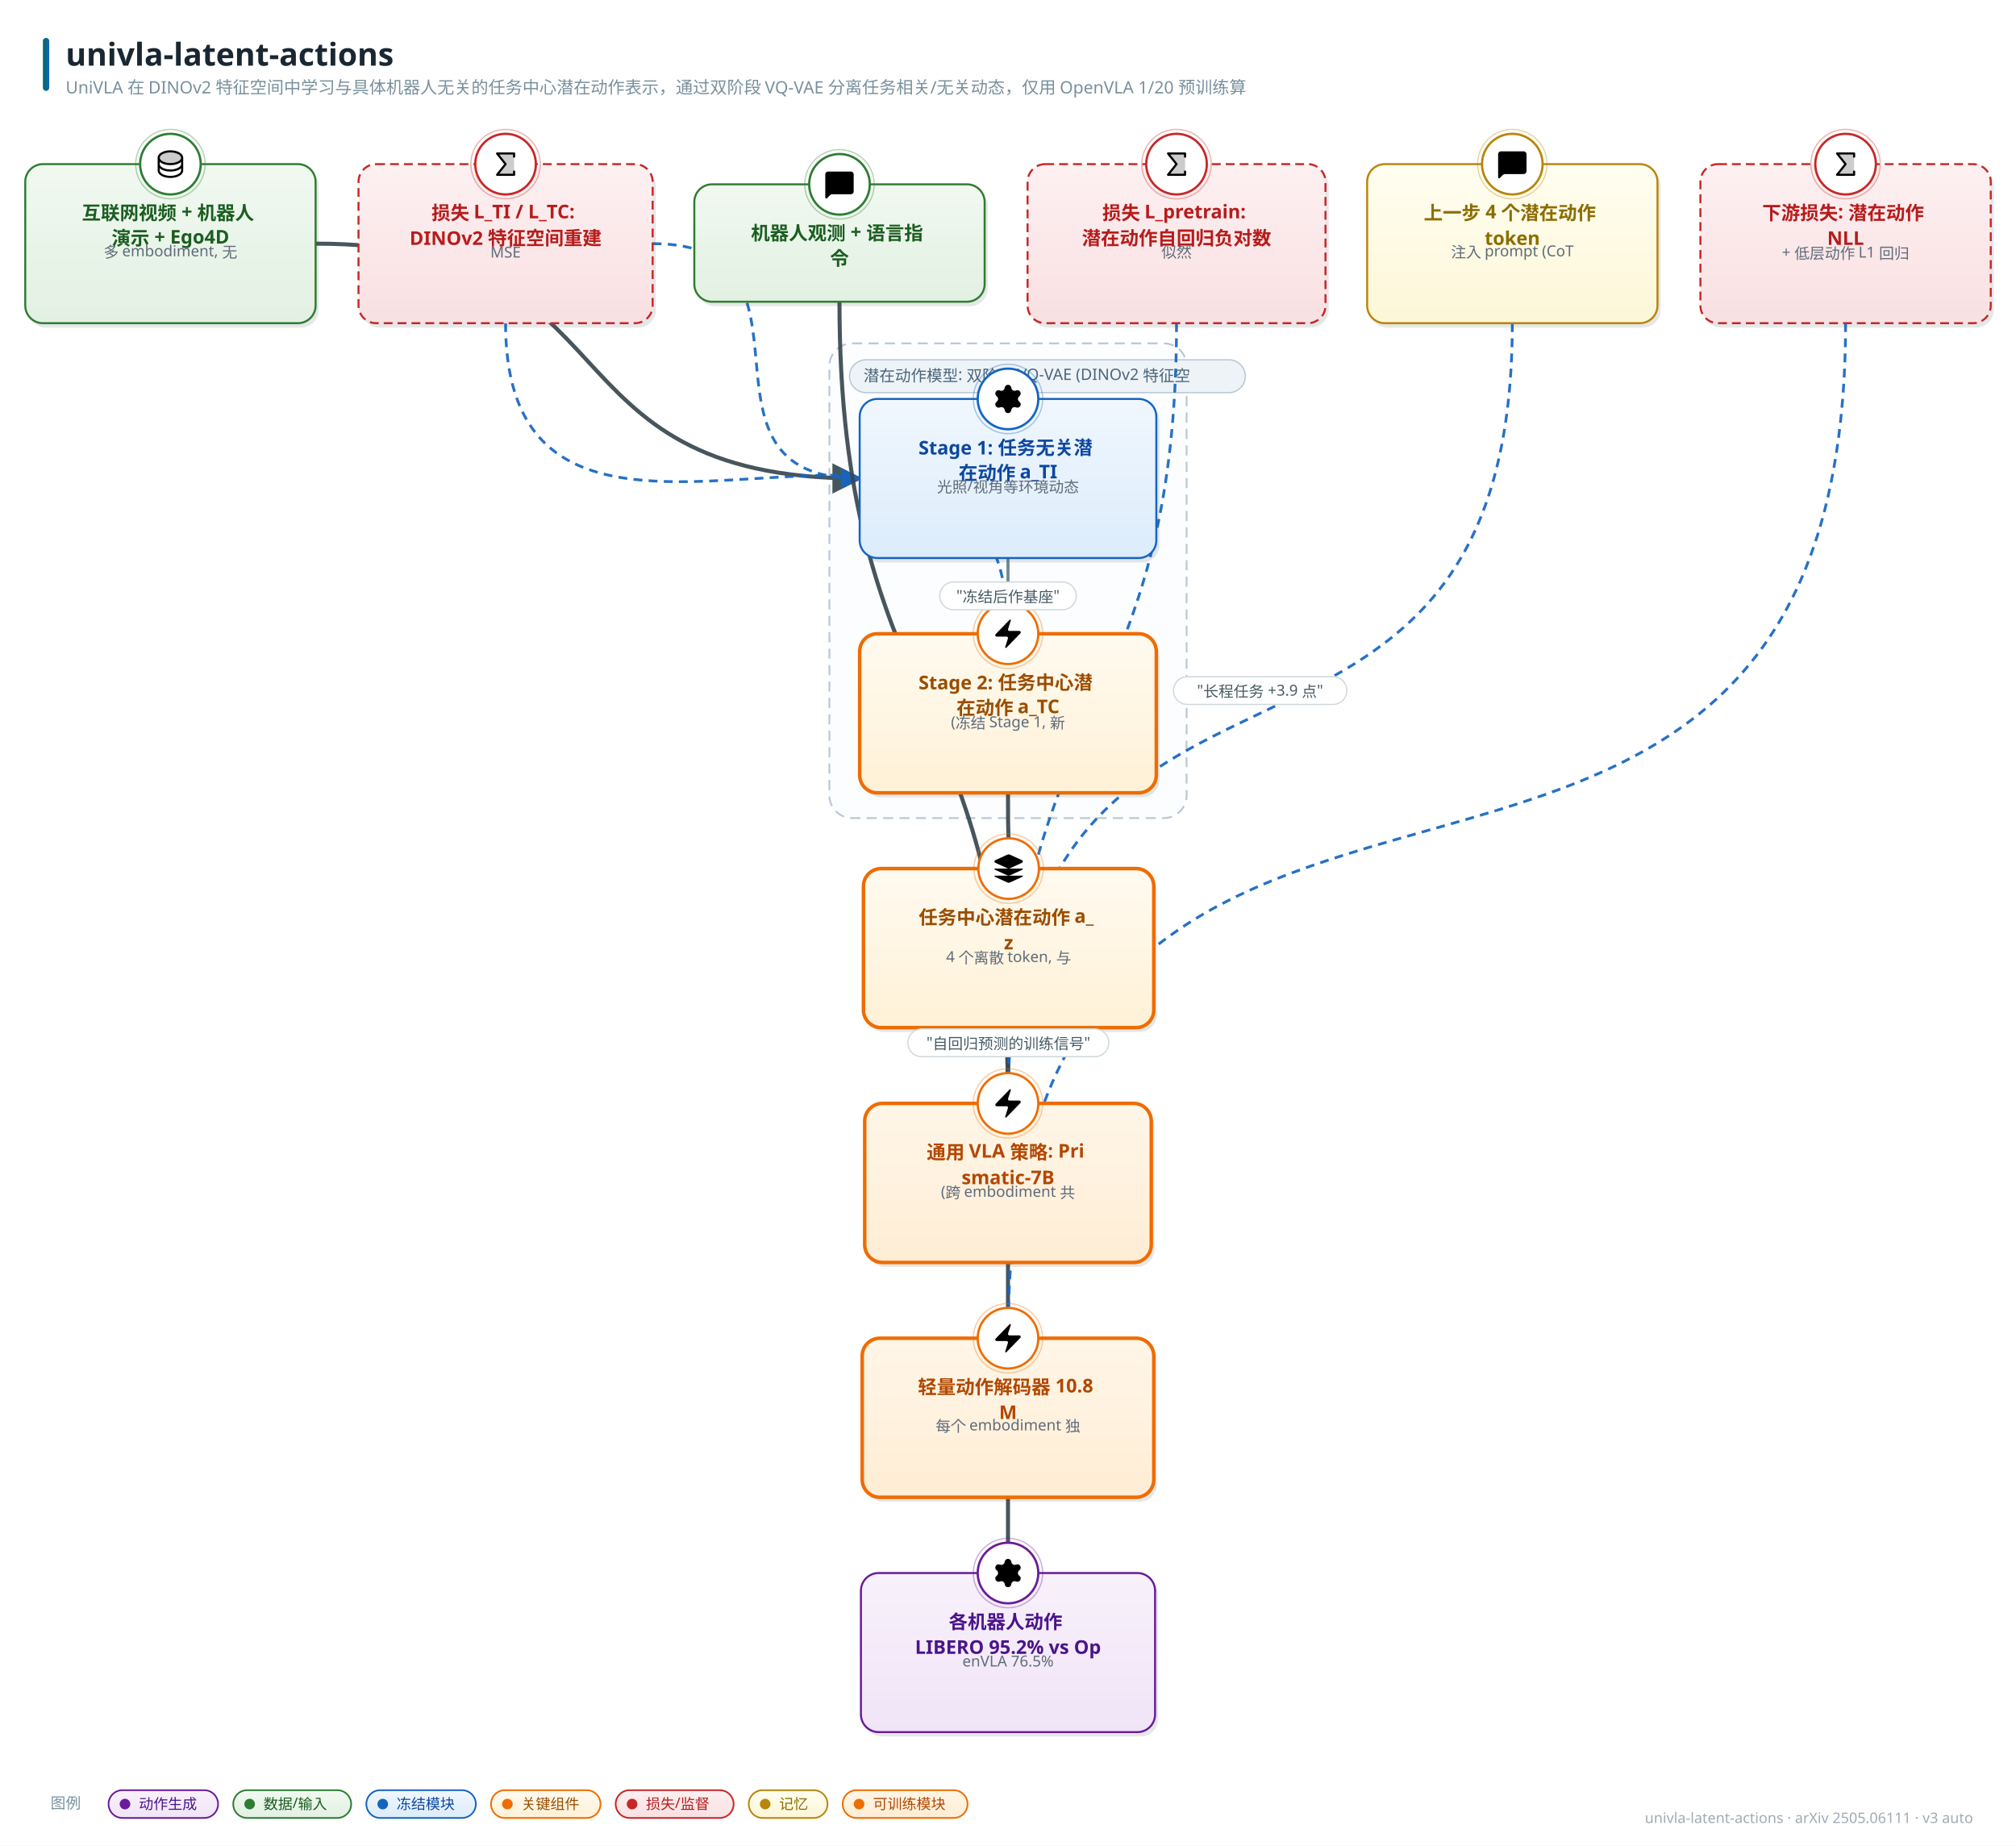
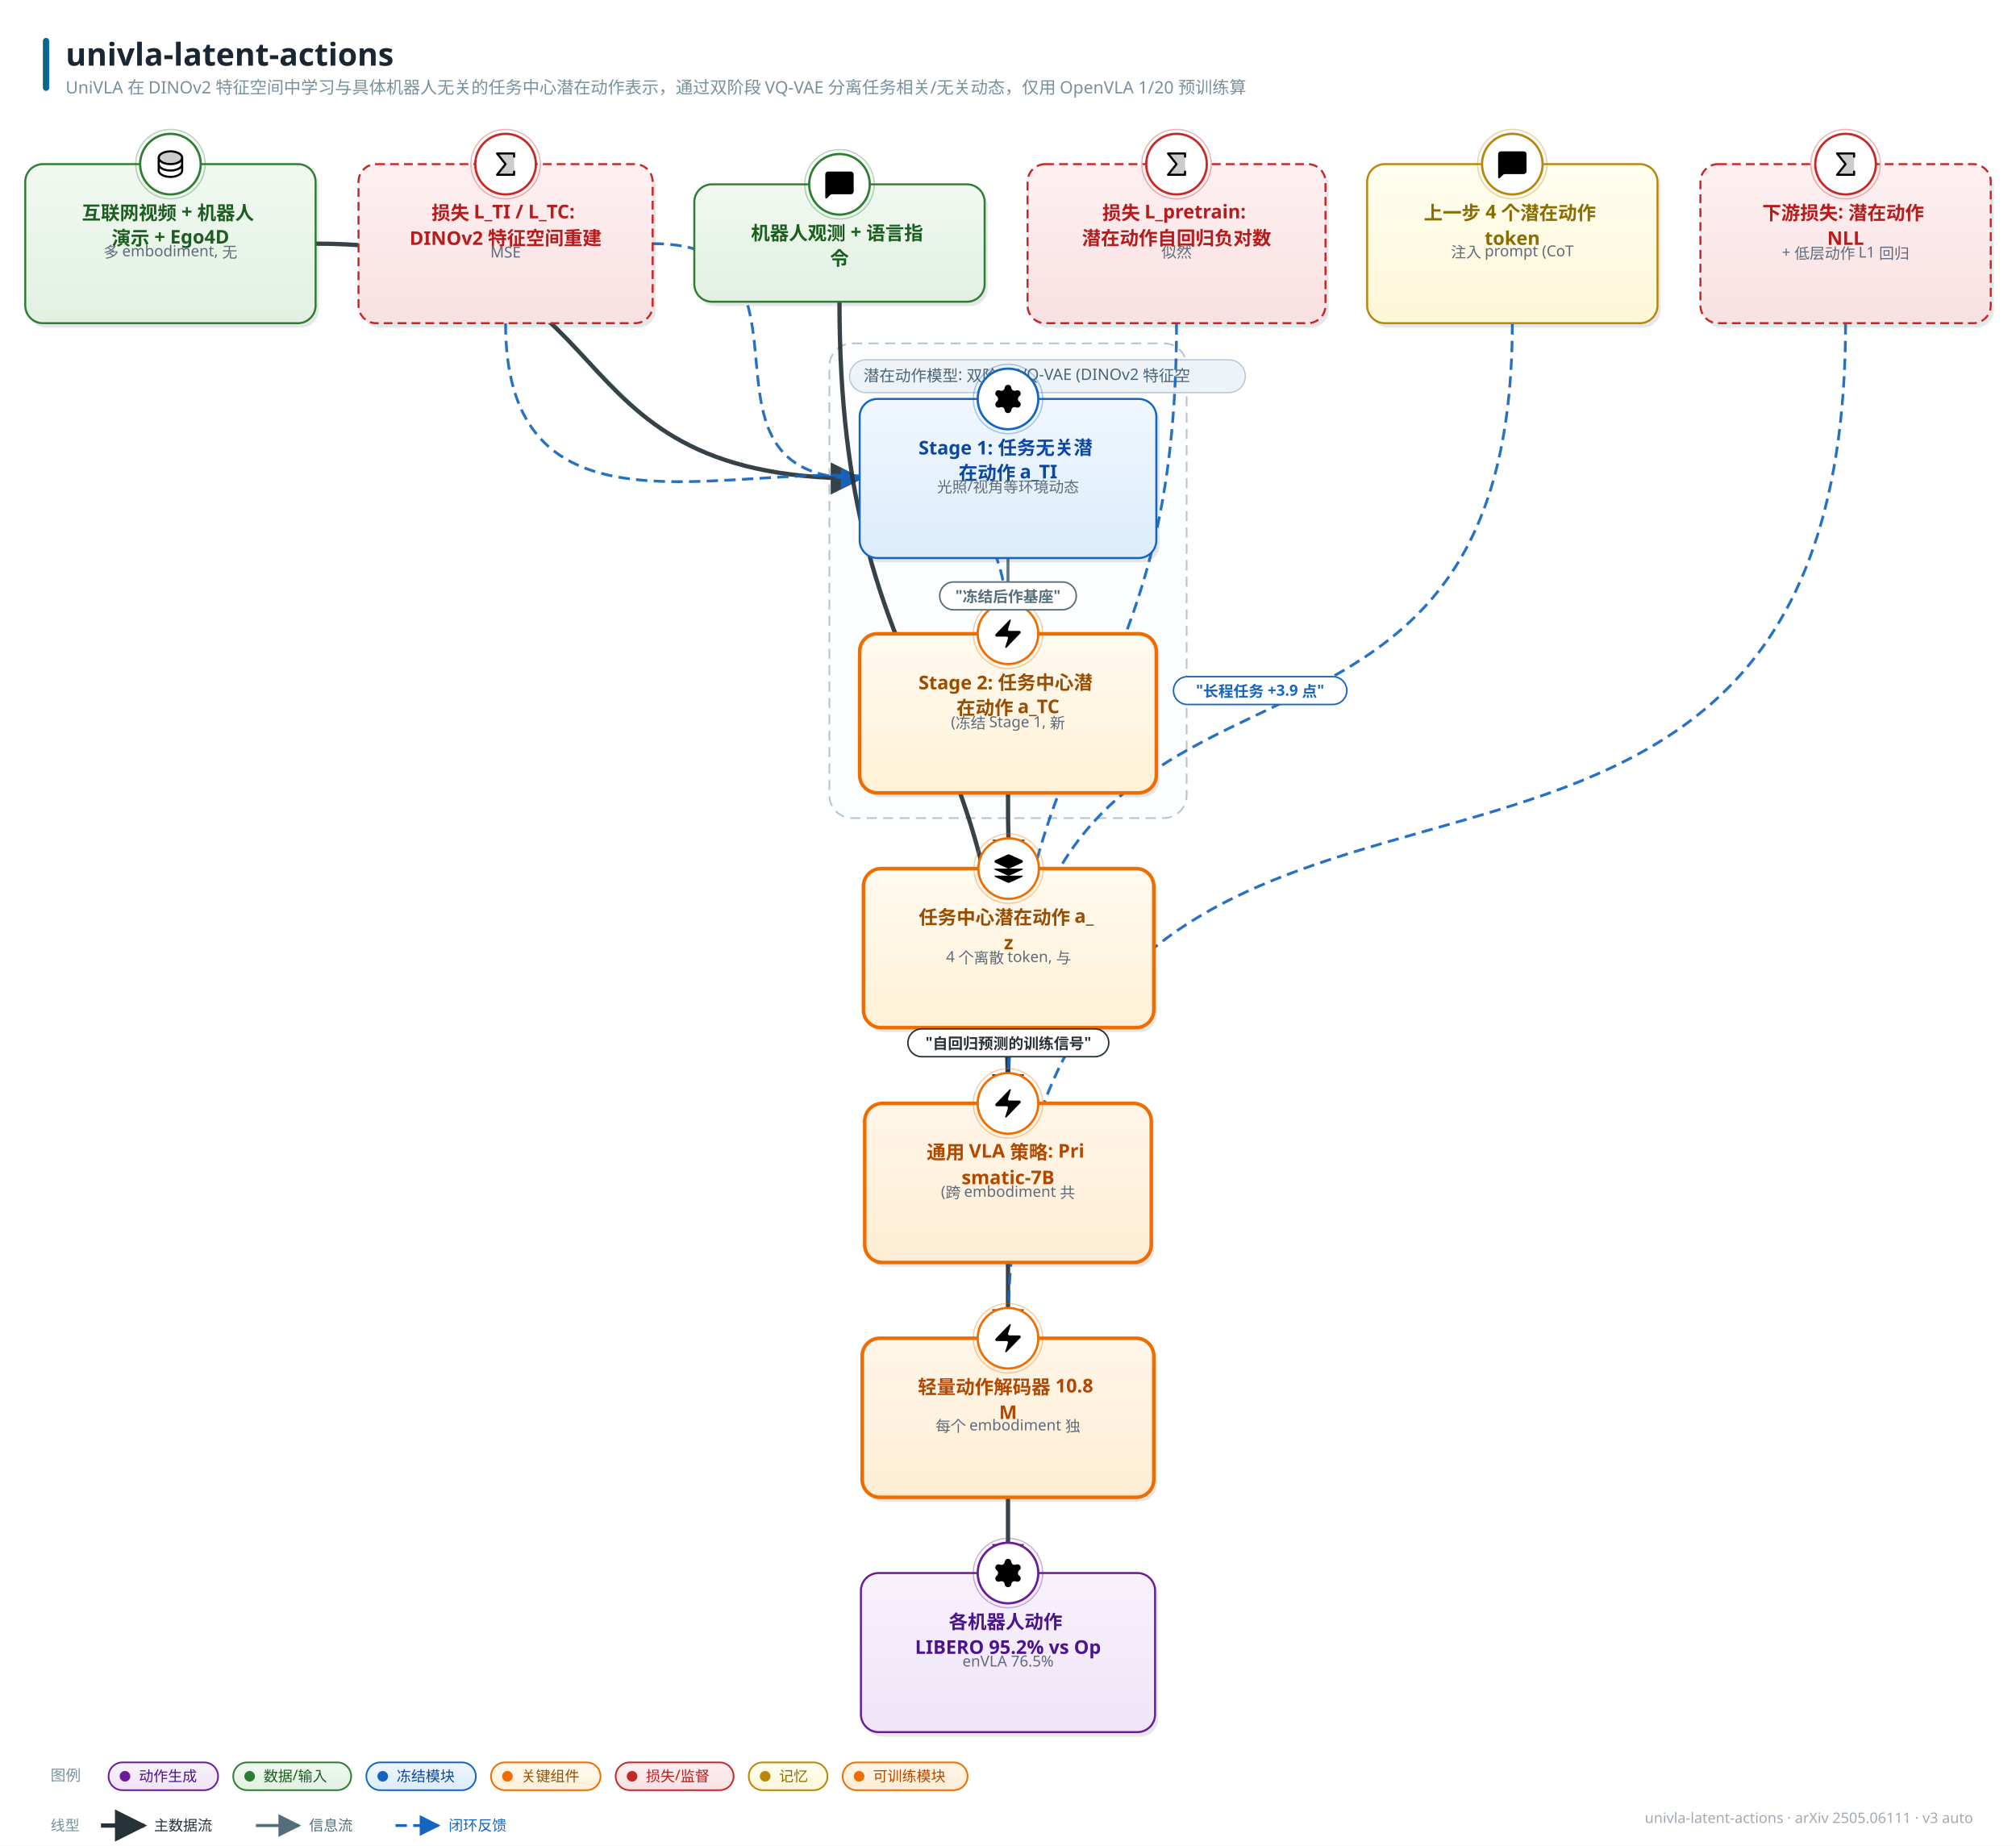
<svg xmlns="http://www.w3.org/2000/svg" width="1597" height="1462" viewBox="0 0 1597 1462" font-family="'PingFang SC','Hiragino Sans GB','Microsoft YaHei','Segoe UI',sans-serif">
  <style>text{font-family:'PingFang SC','Hiragino Sans GB','Microsoft YaHei','Segoe UI',sans-serif;} .lbl{font-weight:700;}</style>
  <defs>
    <linearGradient id="g-data" x1="0" y1="0" x2="0" y2="1">
      <stop offset="0" stop-color="#f1f9f1" />
      <stop offset="1" stop-color="#e2f0e2" />
    </linearGradient>
    <linearGradient id="g-frozen" x1="0" y1="0" x2="0" y2="1">
      <stop offset="0" stop-color="#f0f7fe" />
      <stop offset="1" stop-color="#dcecfb" />
    </linearGradient>
    <linearGradient id="g-train" x1="0" y1="0" x2="0" y2="1">
      <stop offset="0" stop-color="#fff6e8" />
      <stop offset="1" stop-color="#ffedd4" />
    </linearGradient>
    <linearGradient id="g-loss" x1="0" y1="0" x2="0" y2="1">
      <stop offset="0" stop-color="#fdf0f1" />
      <stop offset="1" stop-color="#f9e0e2" />
    </linearGradient>
    <linearGradient id="g-act" x1="0" y1="0" x2="0" y2="1">
      <stop offset="0" stop-color="#f8f1fb" />
      <stop offset="1" stop-color="#f0e4f7" />
    </linearGradient>
    <linearGradient id="g-loop" x1="0" y1="0" x2="0" y2="1">
      <stop offset="0" stop-color="#f2f5f7" />
      <stop offset="1" stop-color="#e6ebee" />
    </linearGradient>
    <linearGradient id="g-env" x1="0" y1="0" x2="0" y2="1">
      <stop offset="0" stop-color="#eef8f6" />
      <stop offset="1" stop-color="#dcf0ec" />
    </linearGradient>
    <linearGradient id="g-mem" x1="0" y1="0" x2="0" y2="1">
      <stop offset="0" stop-color="#fffef0" />
      <stop offset="1" stop-color="#fdf6d8" />
    </linearGradient>
    <linearGradient id="g-reward" x1="0" y1="0" x2="0" y2="1">
      <stop offset="0" stop-color="#fdf2f7" />
      <stop offset="1" stop-color="#f9e2ed" />
    </linearGradient>
    <linearGradient id="g-key" x1="0" y1="0" x2="0" y2="1">
      <stop offset="0" stop-color="#fffaf0" />
      <stop offset="1" stop-color="#fff1d6" />
    </linearGradient>
    <linearGradient id="g-title" x1="0" y1="0" x2="1" y2="0">
      <stop offset="0" stop-color="#00695c" />
      <stop offset="1" stop-color="#1565c0" />
    </linearGradient>
    <marker id="arr-main" viewBox="0 0 10 10" refX="9" refY="5" markerWidth="7.5" markerHeight="7.5" orient="auto-start-reverse">
-       <path d="M0 0 L10 5 L0 10 z" fill="#607d8b" />
+       <path d="M0 0 L10 5 L0 10 z" fill="#546e7a" />
    </marker>
    <marker id="arr-thick" viewBox="0 0 10 10" refX="9" refY="5" markerWidth="7.5" markerHeight="7.5" orient="auto-start-reverse">
-       <path d="M0 0 L10 5 L0 10 z" fill="#37474f" />
+       <path d="M0 0 L10 5 L0 10 z" fill="#263238" />
    </marker>
    <marker id="arr-thin" viewBox="0 0 10 10" refX="9" refY="5" markerWidth="7.5" markerHeight="7.5" orient="auto-start-reverse">
-       <path d="M0 0 L10 5 L0 10 z" fill="#90a4ae" />
+       <path d="M0 0 L10 5 L0 10 z" fill="#9fb0bb" />
    </marker>
    <marker id="arr-fb" viewBox="0 0 10 10" refX="9" refY="5" markerWidth="7.5" markerHeight="7.5" orient="auto-start-reverse">
      <path d="M0 0 L10 5 L0 10 z" fill="#1565c0" />
    </marker>
    <marker id="arr-loss" viewBox="0 0 10 10" refX="9" refY="5" markerWidth="7.5" markerHeight="7.5" orient="auto-start-reverse">
      <path d="M0 0 L10 5 L0 10 z" fill="#c62828" />
    </marker>
  </defs>
  <rect width="1597" height="1462" fill="#ffffff" />
  <rect x="34" y="30" width="5" height="42" rx="2.5" fill="url(#g-title)" />
  <text x="52" y="52" font-size="25" font-weight="800" fill="#1a2733">univla-latent-actions</text>
  <text x="52" y="74" font-size="13.5" fill="#78909c">UniVLA 在 DINOv2 特征空间中学习与具体机器人无关的任务中心潜在动作表示，通过双阶段 VQ-VAE 分离任务相关/无关动态，仅用 OpenVLA 1/20 预训练算</text>
  <text x="1563" y="1444" font-size="11.5" fill="#a0aab4" text-anchor="end">univla-latent-actions · arXiv 2505.06111 · v3 auto</text>
  <rect x="657" y="272" width="283" height="376" rx="18" fill="#fbfdff" stroke="#b7c6d6" stroke-width="1.4" stroke-dasharray="8 5" />
  <rect x="673" y="285" width="313.5" height="26" rx="13" fill="#eef3f8" stroke="#b7c6d6" />
  <text x="684" y="302" font-size="12.5" fill="#4a6579">潜在动作模型: 双阶段 VQ-VAE (DINOv2 特征空</text>
-   <path d="M 250.0 193.0 C 509.1 193.0, 421.9 379.0, 681.0 379.0" fill="none" stroke="#37474f" stroke-width="3.2" marker-end="url(#arr-thick)" opacity="0.92" />
-   <path d="M 798.5 442.0 C 798.5 488.0, 798.5 456.0, 798.5 502.0" fill="none" stroke="#607d8b" stroke-width="2.4" marker-end="url(#arr-main)" opacity="0.92" />
-   <path d="M 517.0 193.0 C 664.0 193.0, 534.0 379.0, 681.0 379.0" fill="none" stroke="#1565c0" stroke-width="2.2" stroke-dasharray="7 5" marker-end="url(#arr-fb)" opacity="0.92" />
-   <path d="M 400.5 256.0 C 400.5 526.5, 798.5 231.5, 798.5 502.0" fill="none" stroke="#1565c0" stroke-width="2.2" stroke-dasharray="7 5" marker-end="url(#arr-fb)" opacity="0.92" />
-   <path d="M 798.5 628.0 C 798.5 674.0, 799.0 642.0, 799.0 688.0" fill="none" stroke="#37474f" stroke-width="3.2" marker-end="url(#arr-thick)" opacity="0.92" />
-   <path d="M 665.0 239.0 C 665.0 561.8, 798.5 551.2, 798.5 874.0" fill="none" stroke="#37474f" stroke-width="3.2" marker-end="url(#arr-thick)" opacity="0.92" />
-   <path d="M 799.0 814.0 C 799.0 860.0, 798.5 828.0, 798.5 874.0" fill="none" stroke="#37474f" stroke-width="3.2" marker-end="url(#arr-thick)" opacity="0.92" />
-   <path d="M 932.0 256.0 C 932.0 571.6, 798.5 558.4, 798.5 874.0" fill="none" stroke="#1565c0" stroke-width="2.2" stroke-dasharray="7 5" marker-end="url(#arr-fb)" opacity="0.92" />
-   <path d="M 1198.0 256.0 C 1198.0 683.3, 798.5 446.7, 798.5 874.0" fill="none" stroke="#1565c0" stroke-width="2.2" stroke-dasharray="7 5" marker-end="url(#arr-fb)" opacity="0.92" />
-   <path d="M 798.5 1000.0 C 798.5 1046.0, 798.5 1014.0, 798.5 1060.0" fill="none" stroke="#37474f" stroke-width="3.2" marker-end="url(#arr-thick)" opacity="0.92" />
-   <path d="M 1462.0 256.0 C 1462.0 872.4, 798.5 443.6, 798.5 1060.0" fill="none" stroke="#1565c0" stroke-width="2.2" stroke-dasharray="7 5" marker-end="url(#arr-fb)" opacity="0.92" />
-   <path d="M 798.5 1186.0 C 798.5 1232.0, 798.5 1200.0, 798.5 1246.0" fill="none" stroke="#37474f" stroke-width="3.2" marker-end="url(#arr-thick)" opacity="0.92" />
+   <path d="M 250.0 193.0 C 509.1 193.0, 421.9 379.0, 681.0 379.0" fill="none" stroke="#263238" stroke-width="3.4" marker-end="url(#arr-thick)" opacity="0.92" />
+   <path d="M 798.5 442.0 C 798.5 488.0, 798.5 456.0, 798.5 502.0" fill="none" stroke="#546e7a" stroke-width="2.4" marker-end="url(#arr-main)" opacity="0.92" />
+   <path d="M 517.0 193.0 C 664.0 193.0, 534.0 379.0, 681.0 379.0" fill="none" stroke="#1565c0" stroke-width="2.2" stroke-dasharray="9 5" marker-end="url(#arr-fb)" opacity="0.92" />
+   <path d="M 400.5 256.0 C 400.5 526.5, 798.5 231.5, 798.5 502.0" fill="none" stroke="#1565c0" stroke-width="2.2" stroke-dasharray="9 5" marker-end="url(#arr-fb)" opacity="0.92" />
+   <path d="M 798.5 628.0 C 798.5 674.0, 799.0 642.0, 799.0 688.0" fill="none" stroke="#263238" stroke-width="3.4" marker-end="url(#arr-thick)" opacity="0.92" />
+   <path d="M 665.0 239.0 C 665.0 561.8, 798.5 551.2, 798.5 874.0" fill="none" stroke="#263238" stroke-width="3.4" marker-end="url(#arr-thick)" opacity="0.92" />
+   <path d="M 799.0 814.0 C 799.0 860.0, 798.5 828.0, 798.5 874.0" fill="none" stroke="#263238" stroke-width="3.4" marker-end="url(#arr-thick)" opacity="0.92" />
+   <path d="M 932.0 256.0 C 932.0 571.6, 798.5 558.4, 798.5 874.0" fill="none" stroke="#1565c0" stroke-width="2.2" stroke-dasharray="9 5" marker-end="url(#arr-fb)" opacity="0.92" />
+   <path d="M 1198.0 256.0 C 1198.0 683.3, 798.5 446.7, 798.5 874.0" fill="none" stroke="#1565c0" stroke-width="2.2" stroke-dasharray="9 5" marker-end="url(#arr-fb)" opacity="0.92" />
+   <path d="M 798.5 1000.0 C 798.5 1046.0, 798.5 1014.0, 798.5 1060.0" fill="none" stroke="#263238" stroke-width="3.4" marker-end="url(#arr-thick)" opacity="0.92" />
+   <path d="M 1462.0 256.0 C 1462.0 872.4, 798.5 443.6, 798.5 1060.0" fill="none" stroke="#1565c0" stroke-width="2.2" stroke-dasharray="9 5" marker-end="url(#arr-fb)" opacity="0.92" />
+   <path d="M 798.5 1186.0 C 798.5 1232.0, 798.5 1200.0, 798.5 1246.0" fill="none" stroke="#263238" stroke-width="3.4" marker-end="url(#arr-thick)" opacity="0.92" />
  <rect x="22.5" y="133.5" width="230" height="126" rx="14" fill="#37474f" opacity="0.13" />
  <rect x="20" y="130" width="230" height="126" rx="14" fill="url(#g-data)" stroke="#2e7d32" stroke-width="1.6" />
  <circle cx="135.0" cy="130" r="24" fill="#ffffff" stroke="#2e7d32" stroke-width="1.8" />
  <circle cx="135.0" cy="130" r="27.5" fill="none" stroke="#2e7d32" stroke-width="1" opacity="0.35" />
  <g transform="translate(121.5,116.5) scale(0.1055)">
    <path d="M216,80c0,26.51-39.4,48-88,48S40,106.51,40,80s39.4-48,88-48S216,53.49,216,80Z" opacity="0.2" />
    <path d="M128,24C74.17,24,32,48.6,32,80v96c0,31.4,42.17,56,96,56s96-24.6,96-56V80C224,48.6,181.83,24,128,24Zm80,104c0,9.62-7.88,19.43-21.61,26.92C170.93,163.35,150.19,168,128,168s-42.93-4.65-58.39-13.08C55.88,147.43,48,137.62,48,128V111.36c17.06,15,46.23,24.64,80,24.64s62.94-9.68,80-24.64ZM69.61,53.08C85.07,44.65,105.81,40,128,40s42.93,4.65,58.39,13.08C200.12,60.57,208,70.38,208,80s-7.88,19.43-21.61,26.92C170.93,115.35,150.19,120,128,120s-42.93-4.65-58.39-13.08C55.88,99.43,48,89.62,48,80S55.88,60.57,69.61,53.08ZM186.39,202.92C170.93,211.35,150.19,216,128,216s-42.93-4.65-58.39-13.08C55.88,195.43,48,185.62,48,176V159.36c17.06,15,46.23,24.64,80,24.64s62.94-9.68,80-24.64V176C208,185.62,200.12,195.43,186.39,202.92Z" />
  </g>
  <text x="135.0" y="174" font-size="15" class="lbl" fill="#1b5e20" text-anchor="middle">
    <tspan x="135.0" dy="0">互联网视频 + 机器人</tspan>
    <tspan x="135.0" dy="20">演示 + Ego4D</tspan>
  </text>
  <text x="135.0" y="204" font-size="12" fill="#5f6b7a" text-anchor="middle">多 embodiment, 无</text>
  <rect x="683.5" y="319.5" width="235" height="126" rx="14" fill="#37474f" opacity="0.13" />
  <rect x="681" y="316" width="235" height="126" rx="14" fill="url(#g-frozen)" stroke="#1565c0" stroke-width="1.6" />
  <circle cx="798.5" cy="316" r="24" fill="#ffffff" stroke="#1565c0" stroke-width="1.8" />
  <circle cx="798.5" cy="316" r="27.5" fill="none" stroke="#1565c0" stroke-width="1" opacity="0.35" />
  <g transform="translate(785.0,302.5) scale(1.125)">
    <path d="M9.671 4.136a2.34 2.34 0 0 1 4.659 0 2.34 2.34 0 0 0 3.319 1.915 2.34 2.34 0 0 1 2.33 4.033 2.34 2.34 0 0 0 0 3.831 2.34 2.34 0 0 1-2.33 4.033 2.34 2.34 0 0 0-3.319 1.915 2.34 2.34 0 0 1-4.659 0 2.34 2.34 0 0 0-3.32-1.915 2.34 2.34 0 0 1-2.33-4.033 2.34 2.34 0 0 0 0-3.831A2.34 2.34 0 0 1 6.35 6.051a2.34 2.34 0 0 0 3.319-1.915" />
    <circle cx="12" cy="12" r="3" />
  </g>
  <text x="798.5" y="360" font-size="15" class="lbl" fill="#0d47a1" text-anchor="middle">
    <tspan x="798.5" dy="0">Stage 1: 任务无关潜</tspan>
    <tspan x="798.5" dy="20">在动作 a_TI</tspan>
  </text>
  <text x="798.5" y="390" font-size="12" fill="#5f6b7a" text-anchor="middle">光照/视角等环境动态</text>
  <rect x="683.5" y="505.5" width="235" height="126" rx="14" fill="#37474f" opacity="0.13" />
  <rect x="681" y="502" width="235" height="126" rx="14" fill="url(#g-key)" stroke="#ef6c00" stroke-width="2.8" />
  <circle cx="798.5" cy="502" r="24" fill="#ffffff" stroke="#ef6c00" stroke-width="1.8" />
  <circle cx="798.5" cy="502" r="27.5" fill="none" stroke="#ef6c00" stroke-width="1" opacity="0.35" />
  <g transform="translate(785.0,488.5) scale(1.125)">
    <path d="M4 14a1 1 0 0 1-.78-1.63l9.9-10.2a.5.5 0 0 1 .86.46l-1.92 6.02A1 1 0 0 0 13 10h7a1 1 0 0 1 .78 1.63l-9.9 10.2a.5.5 0 0 1-.86-.46l1.92-6.02A1 1 0 0 0 11 14z" />
  </g>
  <text x="798.5" y="546" font-size="15" class="lbl" fill="#9a4d00" text-anchor="middle">
    <tspan x="798.5" dy="0">Stage 2: 任务中心潜</tspan>
    <tspan x="798.5" dy="20">在动作 a_TC</tspan>
  </text>
  <text x="798.5" y="576" font-size="12" fill="#5f6b7a" text-anchor="middle">(冻结 Stage 1, 新</text>
  <rect x="286.5" y="133.5" width="233" height="126" rx="14" fill="#37474f" opacity="0.13" />
  <rect x="284" y="130" width="233" height="126" rx="14" fill="url(#g-loss)" stroke="#c62828" stroke-width="1.6" stroke-dasharray="7 4" />
  <circle cx="400.5" cy="130" r="24" fill="#ffffff" stroke="#c62828" stroke-width="1.8" />
  <circle cx="400.5" cy="130" r="27.5" fill="none" stroke="#c62828" stroke-width="1" opacity="0.35" />
  <g transform="translate(387.0,116.5) scale(0.1055)">
    <path d="M192,48V208H64l64-80L64,48Z" opacity="0.2" />
    <path d="M184,72V56H80.65l53.6,67a8,8,0,0,1,0,10l-53.6,67H184V184a8,8,0,0,1,16,0v24a8,8,0,0,1-8,8H64a8,8,0,0,1-6.25-13l60-75-60-75A8,8,0,0,1,64,40H192a8,8,0,0,1,8,8V72a8,8,0,0,1-16,0Z" />
  </g>
  <text x="400.5" y="174" font-size="15" class="lbl" fill="#b71c1c" text-anchor="middle">
    <tspan x="400.5" dy="0">损失 L_TI / L_TC:</tspan>
    <tspan x="400.5" dy="20">DINOv2 特征空间重建</tspan>
  </text>
  <text x="400.5" y="204" font-size="12" fill="#5f6b7a" text-anchor="middle"> MSE</text>
  <rect x="686.5" y="691.5" width="230" height="126" rx="14" fill="#37474f" opacity="0.13" />
  <rect x="684" y="688" width="230" height="126" rx="14" fill="url(#g-key)" stroke="#ef6c00" stroke-width="2.8" />
  <circle cx="799.0" cy="688" r="24" fill="#ffffff" stroke="#ef6c00" stroke-width="1.8" />
  <circle cx="799.0" cy="688" r="27.5" fill="none" stroke="#ef6c00" stroke-width="1" opacity="0.35" />
  <g transform="translate(785.5,674.5) scale(1.125)">
    <path d="M12.83 2.18a2 2 0 0 0-1.66 0L2.6 6.08a1 1 0 0 0 0 1.83l8.58 3.91a2 2 0 0 0 1.66 0l8.58-3.9a1 1 0 0 0 0-1.83z" />
    <path d="M2 12a1 1 0 0 0 .58.91l8.6 3.91a2 2 0 0 0 1.65 0l8.58-3.9A1 1 0 0 0 22 12" />
    <path d="M2 17a1 1 0 0 0 .58.91l8.6 3.91a2 2 0 0 0 1.65 0l8.58-3.9A1 1 0 0 0 22 17" />
  </g>
  <text x="799.0" y="732" font-size="15" class="lbl" fill="#9a4d00" text-anchor="middle">
    <tspan x="799.0" dy="0">任务中心潜在动作 a_</tspan>
    <tspan x="799.0" dy="20">z</tspan>
  </text>
  <text x="799.0" y="762" font-size="12" fill="#5f6b7a" text-anchor="middle">4 个离散 token, 与</text>
  <rect x="552.5" y="149.5" width="230" height="93" rx="14" fill="#37474f" opacity="0.13" />
  <rect x="550" y="146" width="230" height="93" rx="14" fill="url(#g-data)" stroke="#2e7d32" stroke-width="1.6" />
  <circle cx="665.0" cy="146" r="24" fill="#ffffff" stroke="#2e7d32" stroke-width="1.8" />
  <circle cx="665.0" cy="146" r="27.5" fill="none" stroke="#2e7d32" stroke-width="1" opacity="0.35" />
  <g transform="translate(651.5,132.5) scale(1.125)">
    <path d="M22 17a2 2 0 0 1-2 2H6.828a2 2 0 0 0-1.414.586l-2.202 2.202A.71.71 0 0 1 2 21.286V5a2 2 0 0 1 2-2h16a2 2 0 0 1 2 2z" />
  </g>
  <text x="665.0" y="190" font-size="15" class="lbl" fill="#1b5e20" text-anchor="middle">
    <tspan x="665.0" dy="0">机器人观测 + 语言指</tspan>
    <tspan x="665.0" dy="20">令</tspan>
  </text>
  <rect x="687.5" y="877.5" width="227" height="126" rx="14" fill="#37474f" opacity="0.13" />
  <rect x="685" y="874" width="227" height="126" rx="14" fill="url(#g-train)" stroke="#ef6c00" stroke-width="2.8" />
  <circle cx="798.5" cy="874" r="24" fill="#ffffff" stroke="#ef6c00" stroke-width="1.8" />
  <circle cx="798.5" cy="874" r="27.5" fill="none" stroke="#ef6c00" stroke-width="1" opacity="0.35" />
  <g transform="translate(785.0,860.5) scale(1.125)">
    <path d="M4 14a1 1 0 0 1-.78-1.63l9.9-10.2a.5.5 0 0 1 .86.46l-1.92 6.02A1 1 0 0 0 13 10h7a1 1 0 0 1 .78 1.63l-9.9 10.2a.5.5 0 0 1-.86-.46l1.92-6.02A1 1 0 0 0 11 14z" />
  </g>
  <text x="798.5" y="918" font-size="15" class="lbl" fill="#b34700" text-anchor="middle">
    <tspan x="798.5" dy="0">通用 VLA 策略: Pri</tspan>
    <tspan x="798.5" dy="20">smatic-7B</tspan>
  </text>
  <text x="798.5" y="948" font-size="12" fill="#5f6b7a" text-anchor="middle">(跨 embodiment 共</text>
  <rect x="816.5" y="133.5" width="236" height="126" rx="14" fill="#37474f" opacity="0.13" />
  <rect x="814" y="130" width="236" height="126" rx="14" fill="url(#g-loss)" stroke="#c62828" stroke-width="1.6" stroke-dasharray="7 4" />
  <circle cx="932.0" cy="130" r="24" fill="#ffffff" stroke="#c62828" stroke-width="1.8" />
  <circle cx="932.0" cy="130" r="27.5" fill="none" stroke="#c62828" stroke-width="1" opacity="0.35" />
  <g transform="translate(918.5,116.5) scale(0.1055)">
    <path d="M192,48V208H64l64-80L64,48Z" opacity="0.2" />
    <path d="M184,72V56H80.65l53.6,67a8,8,0,0,1,0,10l-53.6,67H184V184a8,8,0,0,1,16,0v24a8,8,0,0,1-8,8H64a8,8,0,0,1-6.25-13l60-75-60-75A8,8,0,0,1,64,40H192a8,8,0,0,1,8,8V72a8,8,0,0,1-16,0Z" />
  </g>
  <text x="932.0" y="174" font-size="15" class="lbl" fill="#b71c1c" text-anchor="middle">
    <tspan x="932.0" dy="0">损失 L_pretrain:</tspan>
    <tspan x="932.0" dy="20">潜在动作自回归负对数</tspan>
  </text>
  <text x="932.0" y="204" font-size="12" fill="#5f6b7a" text-anchor="middle">似然</text>
  <rect x="1085.5" y="133.5" width="230" height="126" rx="14" fill="#37474f" opacity="0.13" />
  <rect x="1083" y="130" width="230" height="126" rx="14" fill="url(#g-mem)" stroke="#b8860b" stroke-width="1.6" />
  <circle cx="1198.0" cy="130" r="24" fill="#ffffff" stroke="#b8860b" stroke-width="1.8" />
  <circle cx="1198.0" cy="130" r="27.5" fill="none" stroke="#b8860b" stroke-width="1" opacity="0.35" />
  <g transform="translate(1184.5,116.5) scale(1.125)">
    <path d="M22 17a2 2 0 0 1-2 2H6.828a2 2 0 0 0-1.414.586l-2.202 2.202A.71.71 0 0 1 2 21.286V5a2 2 0 0 1 2-2h16a2 2 0 0 1 2 2z" />
  </g>
  <text x="1198.0" y="174" font-size="15" class="lbl" fill="#8a6d00" text-anchor="middle">
    <tspan x="1198.0" dy="0">上一步 4 个潜在动作</tspan>
    <tspan x="1198.0" dy="20"> token</tspan>
  </text>
  <text x="1198.0" y="204" font-size="12" fill="#5f6b7a" text-anchor="middle">注入 prompt (CoT </text>
  <rect x="685.5" y="1063.5" width="231" height="126" rx="14" fill="#37474f" opacity="0.13" />
  <rect x="683" y="1060" width="231" height="126" rx="14" fill="url(#g-train)" stroke="#ef6c00" stroke-width="2.8" />
  <circle cx="798.5" cy="1060" r="24" fill="#ffffff" stroke="#ef6c00" stroke-width="1.8" />
  <circle cx="798.5" cy="1060" r="27.5" fill="none" stroke="#ef6c00" stroke-width="1" opacity="0.35" />
  <g transform="translate(785.0,1046.5) scale(1.125)">
    <path d="M4 14a1 1 0 0 1-.78-1.63l9.9-10.2a.5.5 0 0 1 .86.46l-1.92 6.02A1 1 0 0 0 13 10h7a1 1 0 0 1 .78 1.63l-9.9 10.2a.5.5 0 0 1-.86-.46l1.92-6.02A1 1 0 0 0 11 14z" />
  </g>
  <text x="798.5" y="1104" font-size="15" class="lbl" fill="#b34700" text-anchor="middle">
    <tspan x="798.5" dy="0">轻量动作解码器 10.8</tspan>
    <tspan x="798.5" dy="20">M</tspan>
  </text>
  <text x="798.5" y="1134" font-size="12" fill="#5f6b7a" text-anchor="middle">每个 embodiment 独</text>
  <rect x="1349.5" y="133.5" width="230" height="126" rx="14" fill="#37474f" opacity="0.13" />
  <rect x="1347" y="130" width="230" height="126" rx="14" fill="url(#g-loss)" stroke="#c62828" stroke-width="1.6" stroke-dasharray="7 4" />
  <circle cx="1462.0" cy="130" r="24" fill="#ffffff" stroke="#c62828" stroke-width="1.8" />
  <circle cx="1462.0" cy="130" r="27.5" fill="none" stroke="#c62828" stroke-width="1" opacity="0.35" />
  <g transform="translate(1448.5,116.5) scale(0.1055)">
    <path d="M192,48V208H64l64-80L64,48Z" opacity="0.2" />
    <path d="M184,72V56H80.65l53.6,67a8,8,0,0,1,0,10l-53.6,67H184V184a8,8,0,0,1,16,0v24a8,8,0,0,1-8,8H64a8,8,0,0,1-6.25-13l60-75-60-75A8,8,0,0,1,64,40H192a8,8,0,0,1,8,8V72a8,8,0,0,1-16,0Z" />
  </g>
  <text x="1462.0" y="174" font-size="15" class="lbl" fill="#b71c1c" text-anchor="middle">
    <tspan x="1462.0" dy="0">下游损失: 潜在动作 </tspan>
    <tspan x="1462.0" dy="20">NLL</tspan>
  </text>
  <text x="1462.0" y="204" font-size="12" fill="#5f6b7a" text-anchor="middle">+ 低层动作 L1 回归</text>
  <rect x="684.5" y="1249.5" width="233" height="126" rx="14" fill="#37474f" opacity="0.13" />
  <rect x="682" y="1246" width="233" height="126" rx="14" fill="url(#g-act)" stroke="#6a1b9a" stroke-width="1.6" />
  <circle cx="798.5" cy="1246" r="24" fill="#ffffff" stroke="#6a1b9a" stroke-width="1.8" />
  <circle cx="798.5" cy="1246" r="27.5" fill="none" stroke="#6a1b9a" stroke-width="1" opacity="0.35" />
  <g transform="translate(785.0,1232.5) scale(1.125)">
    <path d="M9.671 4.136a2.34 2.34 0 0 1 4.659 0 2.34 2.34 0 0 0 3.319 1.915 2.34 2.34 0 0 1 2.33 4.033 2.34 2.34 0 0 0 0 3.831 2.34 2.34 0 0 1-2.33 4.033 2.34 2.34 0 0 0-3.319 1.915 2.34 2.34 0 0 1-4.659 0 2.34 2.34 0 0 0-3.32-1.915 2.34 2.34 0 0 1-2.33-4.033 2.34 2.34 0 0 0 0-3.831A2.34 2.34 0 0 1 6.35 6.051a2.34 2.34 0 0 0 3.319-1.915" />
    <circle cx="12" cy="12" r="3" />
  </g>
  <text x="798.5" y="1290" font-size="15" class="lbl" fill="#4a148c" text-anchor="middle">
    <tspan x="798.5" dy="0">各机器人动作</tspan>
    <tspan x="798.5" dy="20">LIBERO 95.2% vs Op</tspan>
  </text>
  <text x="798.5" y="1320" font-size="12" fill="#5f6b7a" text-anchor="middle">enVLA 76.5%</text>
  <g transform="translate(798.5,472.0)">
-     <rect x="-54.1" y="-11" width="108.2" height="22" rx="11" fill="#ffffff" stroke="#cfd8dc" />
-     <text y="4" font-size="12" fill="#455a64" text-anchor="middle">"冻结后作基座"</text>
+     <rect x="-54.1" y="-11" width="108.2" height="22" rx="11" fill="#ffffff" stroke="#546e7a" stroke-width="1.2" />
+     <text y="4" font-size="12" fill="#546e7a" font-weight="600" text-anchor="middle">"冻结后作基座"</text>
  </g>
  <g transform="translate(798.8,826.0)">
-     <rect x="-79.6" y="-11" width="159.1" height="22" rx="11" fill="#ffffff" stroke="#cfd8dc" />
-     <text y="4" font-size="12" fill="#455a64" text-anchor="middle">"自回归预测的训练信号"</text>
+     <rect x="-79.6" y="-11" width="159.1" height="22" rx="11" fill="#ffffff" stroke="#263238" stroke-width="1.2" />
+     <text y="4" font-size="12" fill="#263238" font-weight="600" text-anchor="middle">"自回归预测的训练信号"</text>
  </g>
  <g transform="translate(998.2,547.0)">
-     <rect x="-68.6" y="-11" width="137.3" height="22" rx="11" fill="#ffffff" stroke="#cfd8dc" />
-     <text y="4" font-size="12" fill="#455a64" text-anchor="middle">"长程任务 +3.9 点"</text>
-   </g>
-   <text x="40" y="1432.5" font-size="12" fill="#78909c">图例</text>
-   <g>
-     <rect x="86" y="1418" width="86.76" height="22" rx="11" fill="url(#g-act)" stroke="#6a1b9a" stroke-width="1.3" />
-     <circle cx="99" cy="1429" r="4.2" fill="#6a1b9a" />
-     <text x="110" y="1433" font-size="11.5" fill="#4a148c">动作生成</text>
-   </g>
-   <g>
-     <rect x="184.76" y="1418" width="93.43" height="22" rx="11" fill="url(#g-data)" stroke="#2e7d32" stroke-width="1.3" />
-     <circle cx="197.76" cy="1429" r="4.2" fill="#2e7d32" />
-     <text x="208.76" y="1433" font-size="11.5" fill="#1b5e20">数据/输入</text>
-   </g>
-   <g>
-     <rect x="290.19" y="1418" width="86.76" height="22" rx="11" fill="url(#g-frozen)" stroke="#1565c0" stroke-width="1.3" />
-     <circle cx="303.19" cy="1429" r="4.2" fill="#1565c0" />
-     <text x="314.19" y="1433" font-size="11.5" fill="#0d47a1">冻结模块</text>
-   </g>
-   <g>
-     <rect x="388.95" y="1418" width="86.76" height="22" rx="11" fill="url(#g-key)" stroke="#ef6c00" stroke-width="1.3" />
-     <circle cx="401.95" cy="1429" r="4.2" fill="#ef6c00" />
-     <text x="412.95" y="1433" font-size="11.5" fill="#9a4d00">关键组件</text>
-   </g>
-   <g>
-     <rect x="487.71" y="1418" width="93.43" height="22" rx="11" fill="url(#g-loss)" stroke="#c62828" stroke-width="1.3" />
-     <circle cx="500.71" cy="1429" r="4.2" fill="#c62828" />
-     <text x="511.71" y="1433" font-size="11.5" fill="#b71c1c">损失/监督</text>
-   </g>
-   <g>
-     <rect x="593.14" y="1418" width="62.38" height="22" rx="11" fill="url(#g-mem)" stroke="#b8860b" stroke-width="1.3" />
-     <circle cx="606.14" cy="1429" r="4.2" fill="#b8860b" />
-     <text x="617.14" y="1433" font-size="11.5" fill="#8a6d00">记忆</text>
-   </g>
-   <g>
-     <rect x="667.52" y="1418" width="98.95" height="22" rx="11" fill="url(#g-train)" stroke="#ef6c00" stroke-width="1.3" />
-     <circle cx="680.52" cy="1429" r="4.2" fill="#ef6c00" />
-     <text x="691.52" y="1433" font-size="11.5" fill="#b34700">可训练模块</text>
+     <rect x="-68.6" y="-11" width="137.3" height="22" rx="11" fill="#ffffff" stroke="#1565c0" stroke-width="1.2" />
+     <text y="4" font-size="12" fill="#1565c0" font-weight="600" text-anchor="middle">"长程任务 +3.9 点"</text>
+   </g>
+   <text x="40" y="1410.5" font-size="12" fill="#78909c">图例</text>
+   <g>
+     <rect x="86" y="1396" width="86.76" height="22" rx="11" fill="url(#g-act)" stroke="#6a1b9a" stroke-width="1.3" />
+     <circle cx="99" cy="1407" r="4.2" fill="#6a1b9a" />
+     <text x="110" y="1411" font-size="11.5" fill="#4a148c">动作生成</text>
+   </g>
+   <g>
+     <rect x="184.76" y="1396" width="93.43" height="22" rx="11" fill="url(#g-data)" stroke="#2e7d32" stroke-width="1.3" />
+     <circle cx="197.76" cy="1407" r="4.2" fill="#2e7d32" />
+     <text x="208.76" y="1411" font-size="11.5" fill="#1b5e20">数据/输入</text>
+   </g>
+   <g>
+     <rect x="290.19" y="1396" width="86.76" height="22" rx="11" fill="url(#g-frozen)" stroke="#1565c0" stroke-width="1.3" />
+     <circle cx="303.19" cy="1407" r="4.2" fill="#1565c0" />
+     <text x="314.19" y="1411" font-size="11.5" fill="#0d47a1">冻结模块</text>
+   </g>
+   <g>
+     <rect x="388.95" y="1396" width="86.76" height="22" rx="11" fill="url(#g-key)" stroke="#ef6c00" stroke-width="1.3" />
+     <circle cx="401.95" cy="1407" r="4.2" fill="#ef6c00" />
+     <text x="412.95" y="1411" font-size="11.5" fill="#9a4d00">关键组件</text>
+   </g>
+   <g>
+     <rect x="487.71" y="1396" width="93.43" height="22" rx="11" fill="url(#g-loss)" stroke="#c62828" stroke-width="1.3" />
+     <circle cx="500.71" cy="1407" r="4.2" fill="#c62828" />
+     <text x="511.71" y="1411" font-size="11.5" fill="#b71c1c">损失/监督</text>
+   </g>
+   <g>
+     <rect x="593.14" y="1396" width="62.38" height="22" rx="11" fill="url(#g-mem)" stroke="#b8860b" stroke-width="1.3" />
+     <circle cx="606.14" cy="1407" r="4.2" fill="#b8860b" />
+     <text x="617.14" y="1411" font-size="11.5" fill="#8a6d00">记忆</text>
+   </g>
+   <g>
+     <rect x="667.52" y="1396" width="98.95" height="22" rx="11" fill="url(#g-train)" stroke="#ef6c00" stroke-width="1.3" />
+     <circle cx="680.52" cy="1407" r="4.2" fill="#ef6c00" />
+     <text x="691.52" y="1411" font-size="11.5" fill="#b34700">可训练模块</text>
+   </g>
+   <text x="40" y="1450" font-size="11.5" fill="#78909c">线型</text>
+   <g>
+     <path d="M 80 1446 h 34" stroke="#263238" stroke-width="3.4" marker-end="url(#arr-thick)" />
+     <text x="122" y="1450" font-size="11.5" fill="#263238">主数据流</text>
+   </g>
+   <g>
+     <path d="M 202.76 1446 h 34" stroke="#546e7a" stroke-width="2.4" marker-end="url(#arr-main)" />
+     <text x="244.76" y="1450" font-size="11.5" fill="#546e7a">信息流</text>
+   </g>
+   <g>
+     <path d="M 313.33 1446 h 34" stroke="#1565c0" stroke-width="2.2" stroke-dasharray="9 5" marker-end="url(#arr-fb)" />
+     <text x="355.33" y="1450" font-size="11.5" fill="#1565c0">闭环反馈</text>
  </g>
</svg>
